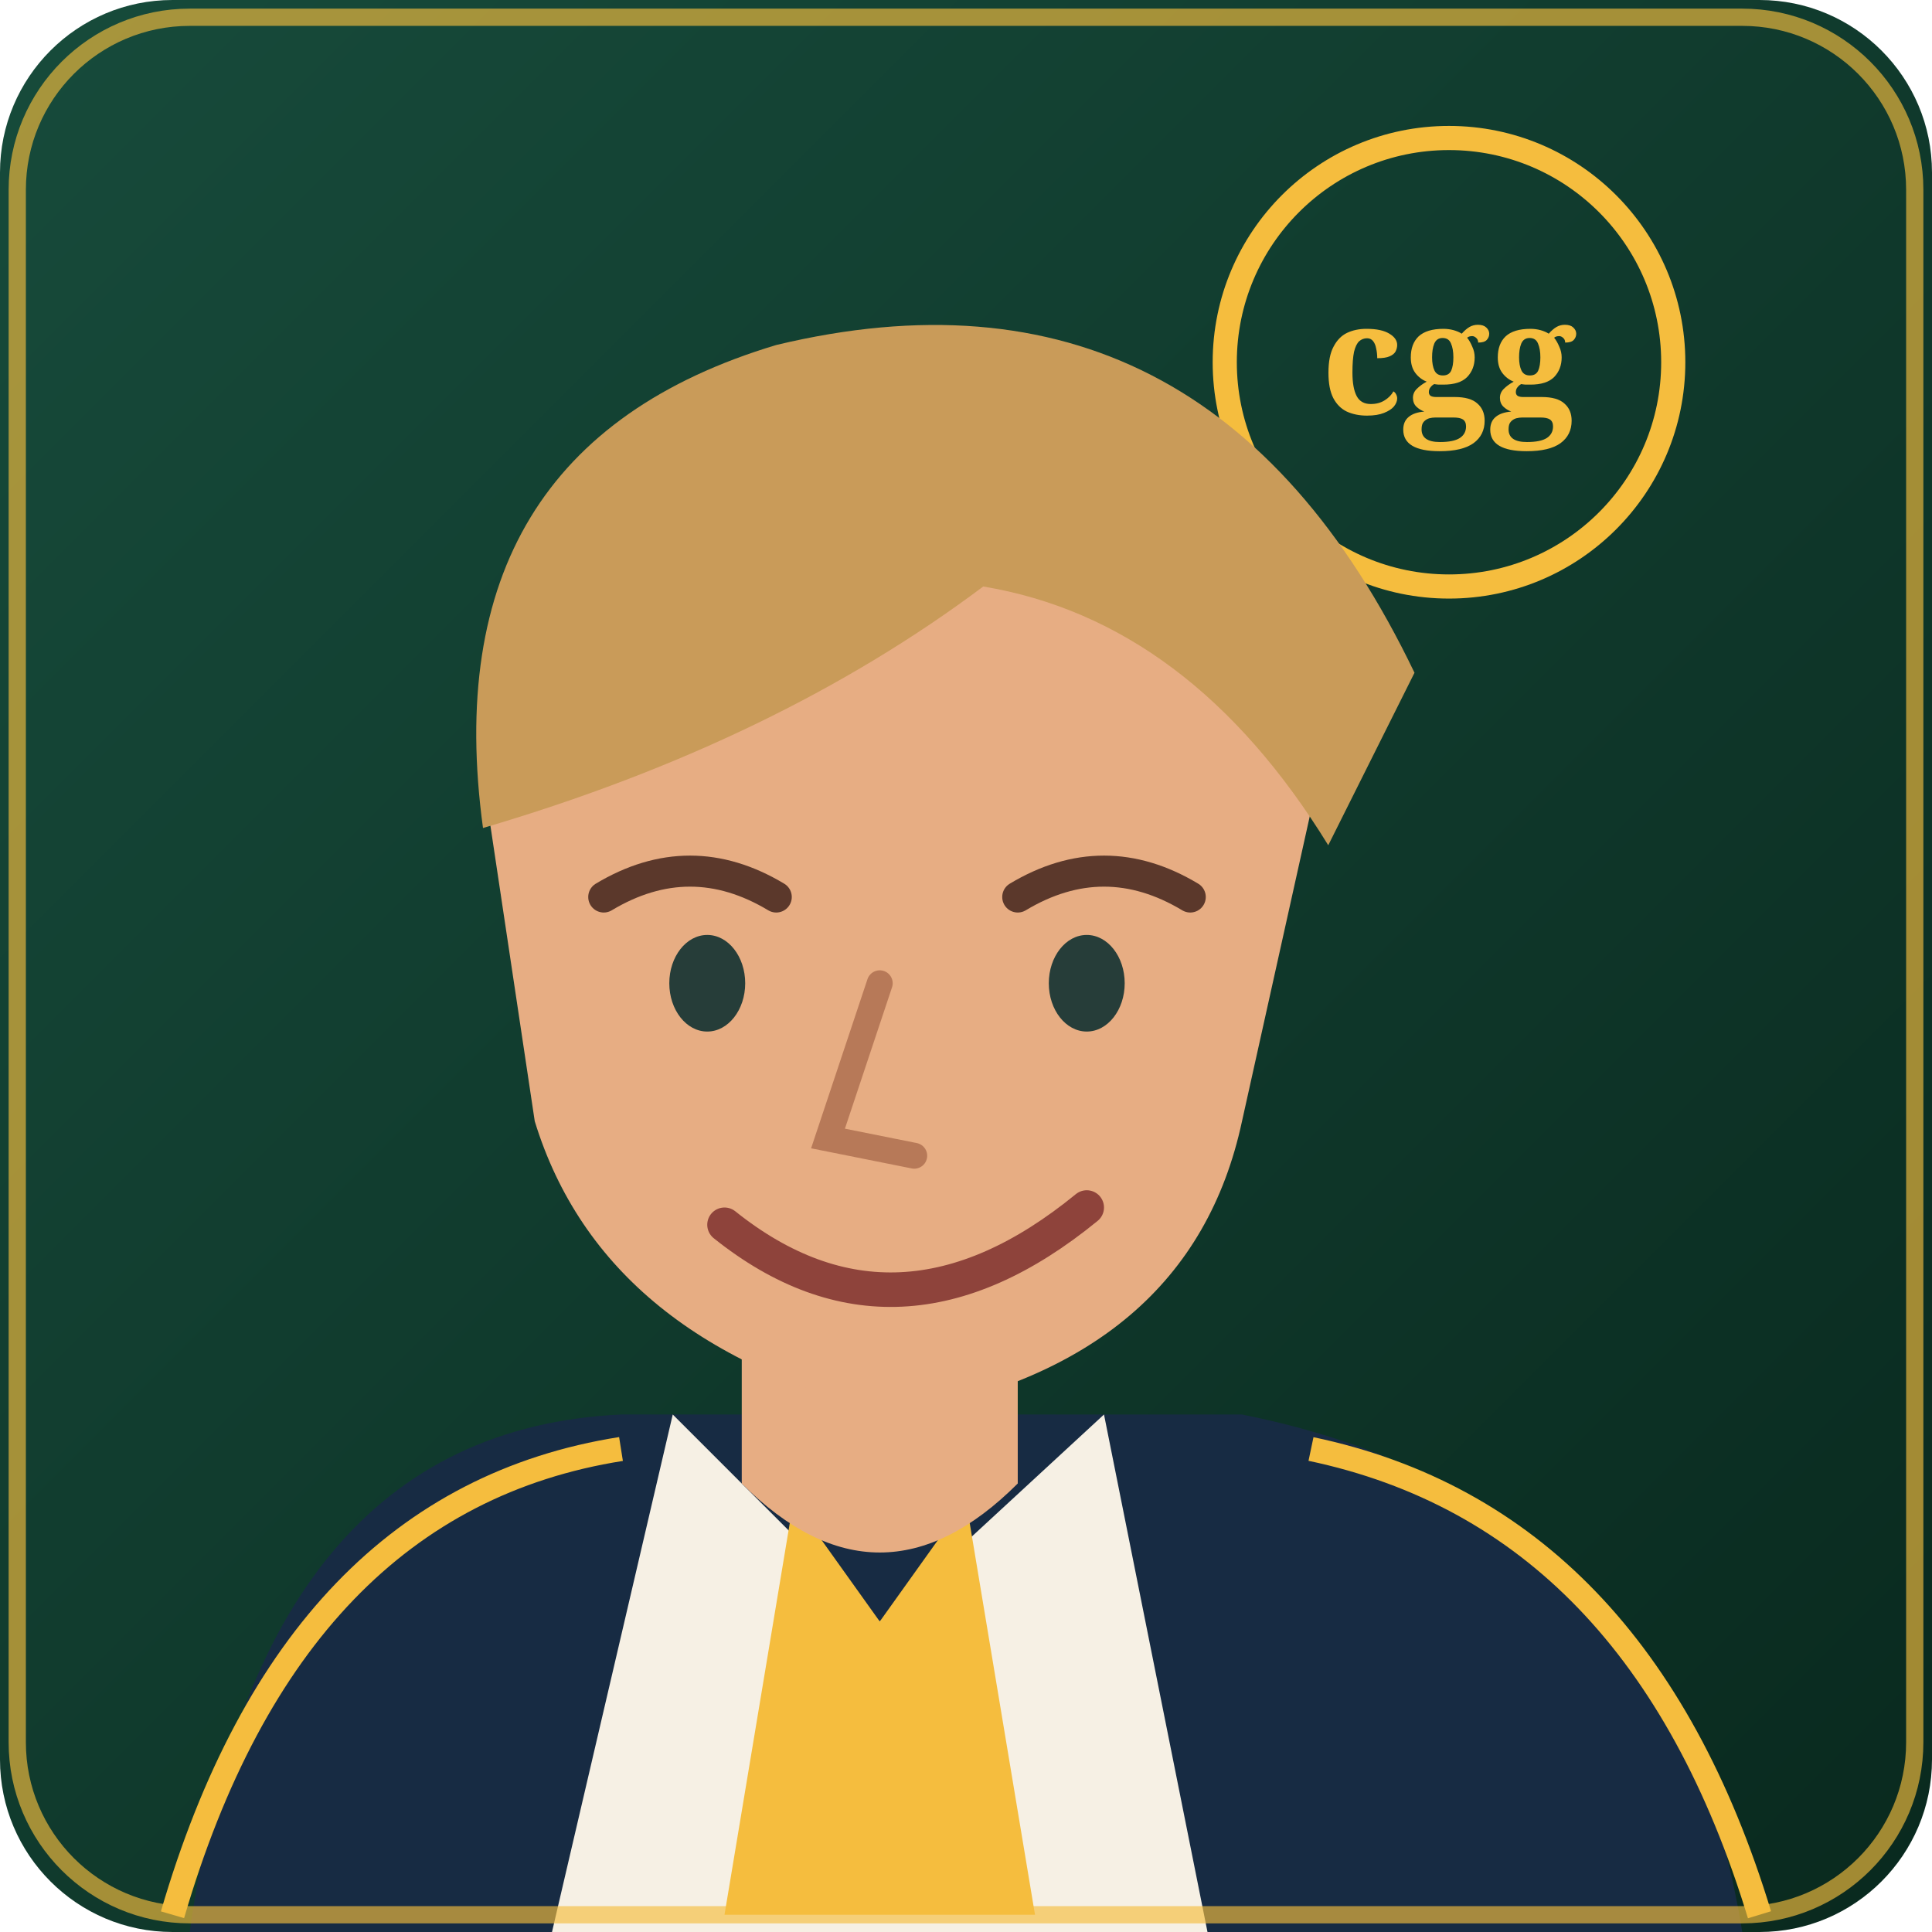
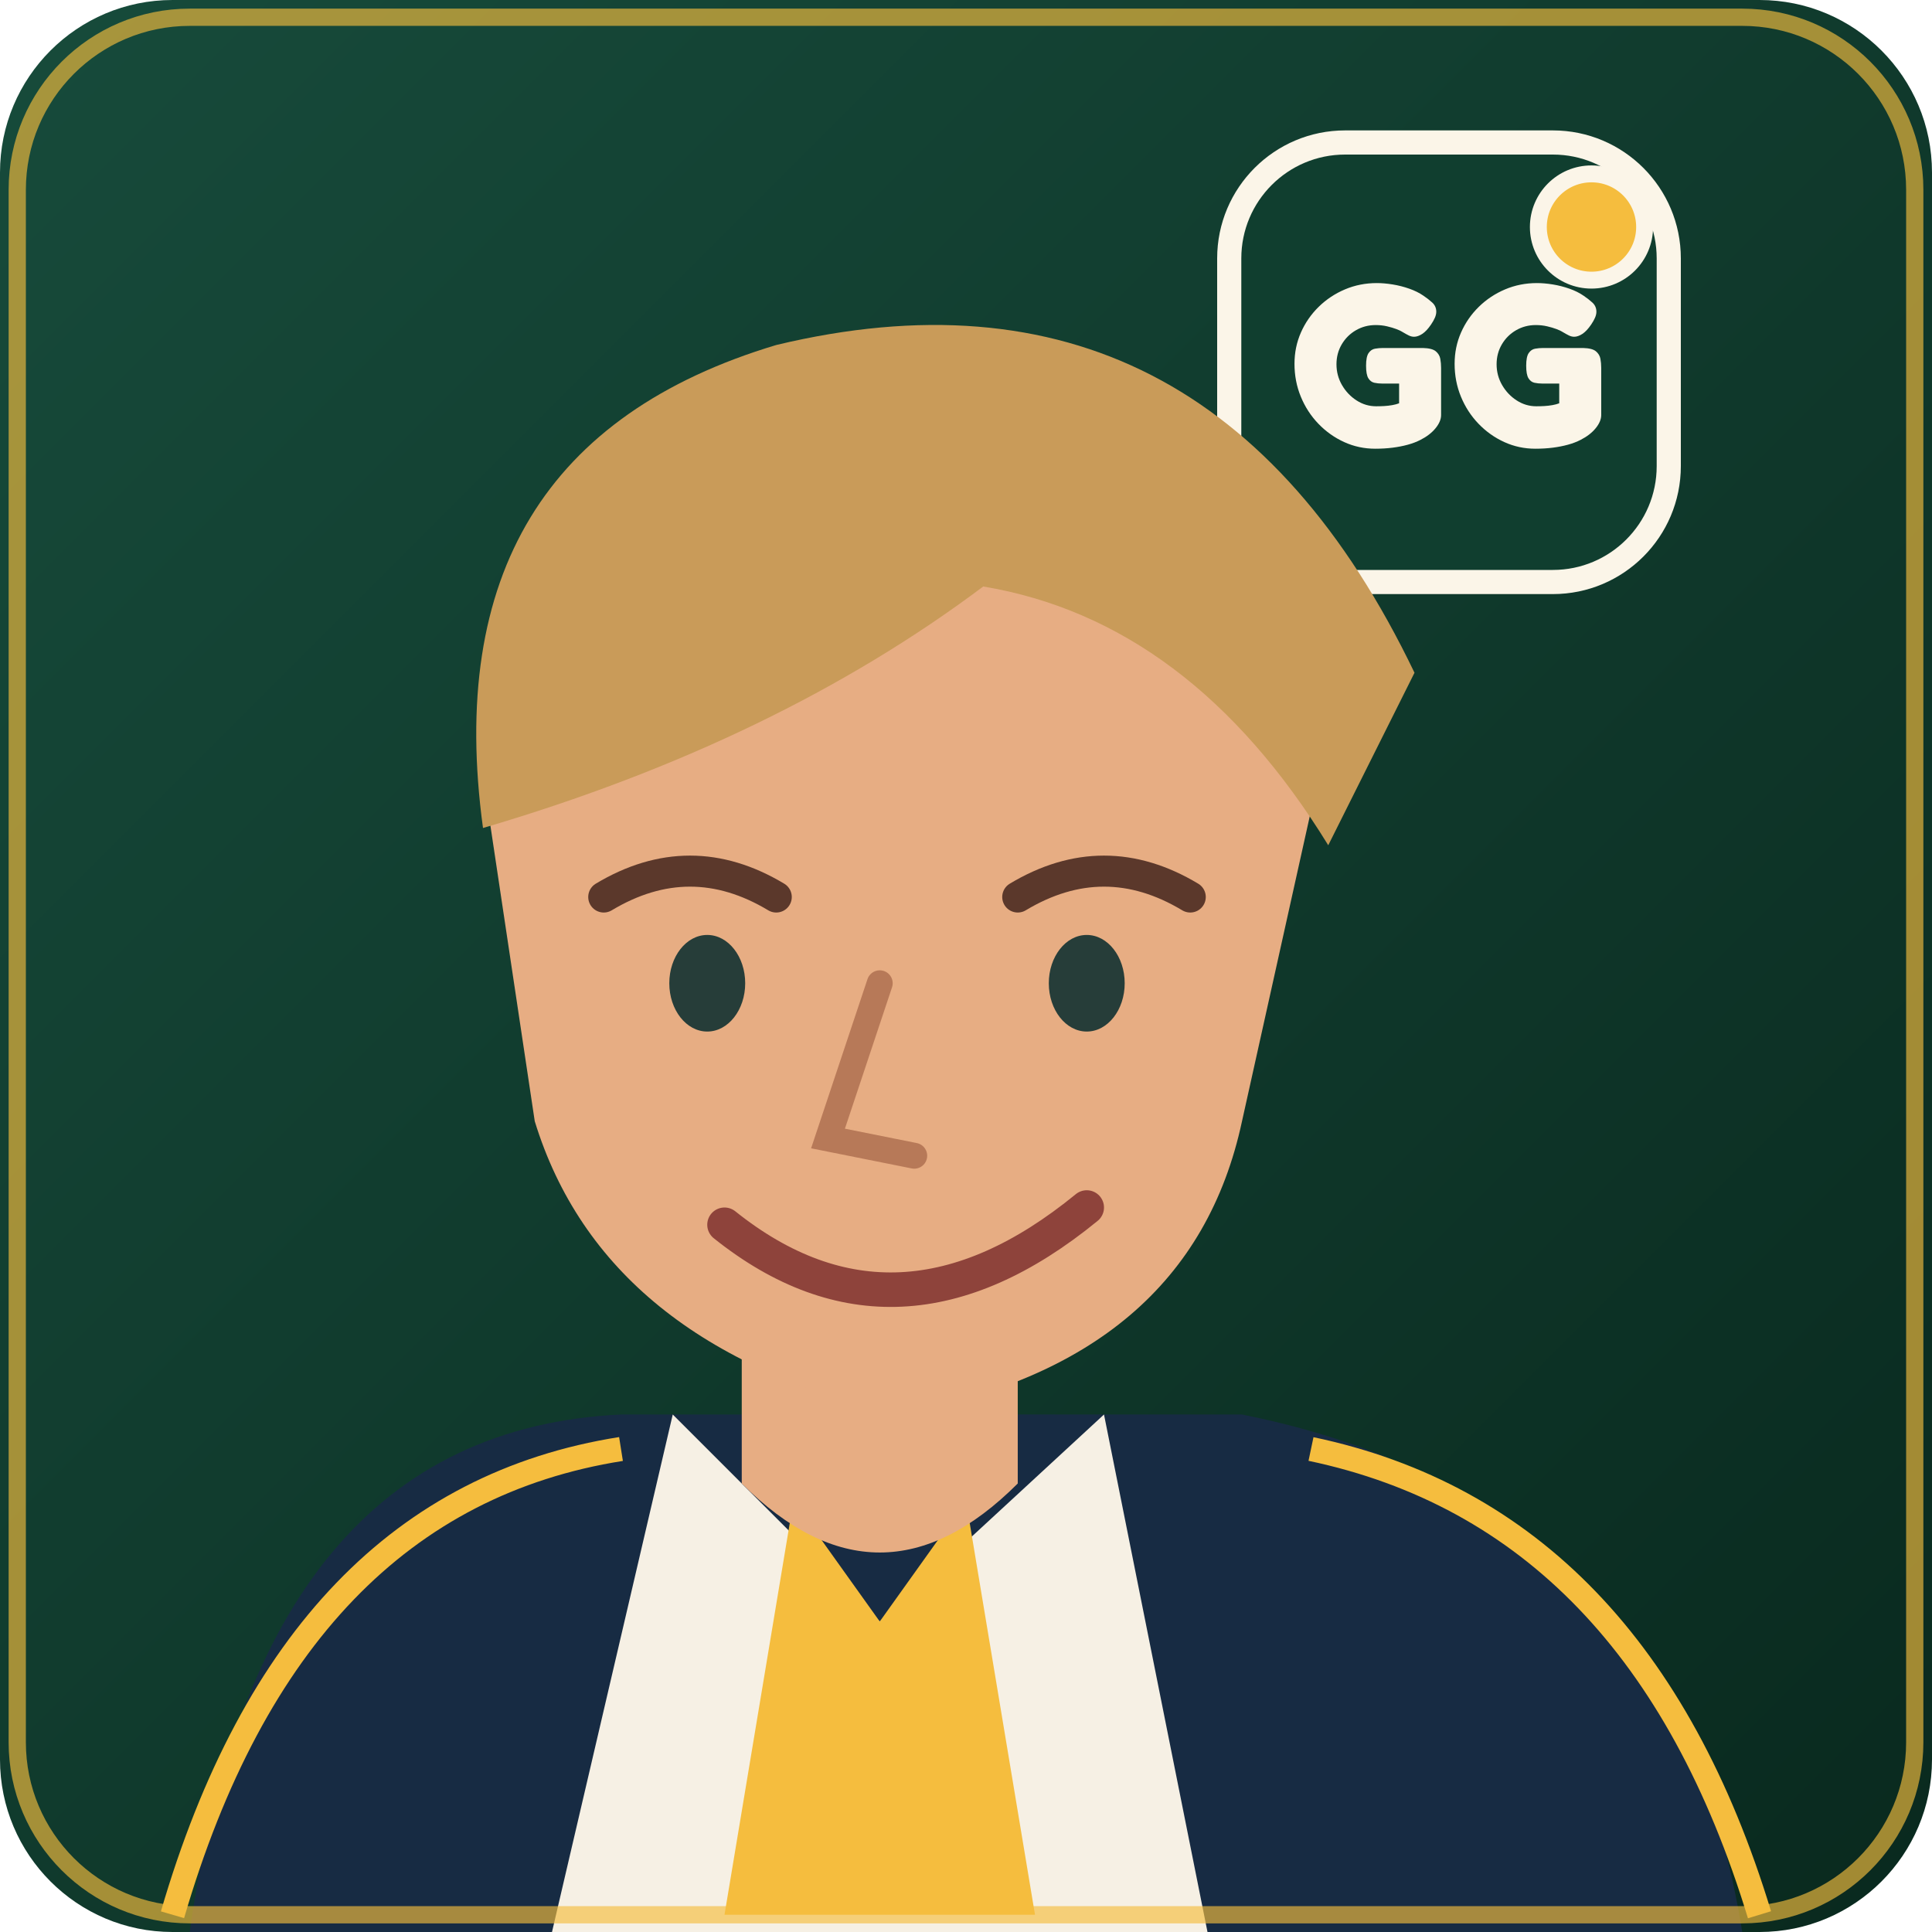
<svg xmlns="http://www.w3.org/2000/svg" viewBox="0 0 112 112" role="img" aria-label="Christopher Kesl cartoon portrait">
  <defs>
    <linearGradient id="bg" x1="0" y1="0" x2="1" y2="1">
      <stop stop-color="#174b3b" />
      <stop offset="1" stop-color="#09291e" />
    </linearGradient>
    <linearGradient id="face" x1="0" y1="0" x2="0" y2="1">
      <stop stop-color="#e7ad83" />
      <stop offset="1" stop-color="#e7ad83" />
    </linearGradient>
  </defs>
  <rect width="112" height="112" rx="10" fill="url(#bg)" />
-   <circle cx="84" cy="21" r="13" fill="none" stroke="#f5bd3e" stroke-width="1.4" />
-   <text x="84" y="24" text-anchor="middle" font-family="Georgia,serif" font-weight="bold" font-size="9" fill="#f5bd3e">cgg</text>
+   <svg x="70" y="7" width="28" height="28" viewBox="0 0 400 400">
+     <rect x="18" y="18" width="364" height="364" rx="96" fill="#103E2F" stroke="#FBF5E8" stroke-width="20" />
+     <path d="M138.92 271.61Q125.24 271.61 113.175 266.1Q101.11 260.59 91.8 250.9Q82.49 241.21 77.265 228.48Q72.04 215.75 72.04 201.31Q72.04 187.44 77.36 175.375Q82.68 163.31 92.085 154.095Q101.49 144.88 113.84 139.655Q126.19 134.43 140.25 134.43Q146.33 134.43 153.36 135.57Q160.39 136.71 167.135 139.085Q173.88 141.46 178.82 144.88Q182.81 147.54 186.135 150.58Q189.46 153.62 189.46 158.18Q189.46 160.46 188.32 163.12Q187.18 165.78 185.09 168.82Q181.48 174.14 177.87 176.515Q174.26 178.89 171.03 178.89Q168.94 178.89 166.755 177.845Q164.57 176.8 160.77 174.52Q159.63 173.76 156.4 172.525Q153.17 171.29 148.705 170.245Q144.24 169.2 139.3 169.2Q130.37 169.2 122.96 173.475Q115.55 177.75 111.18 185.16Q106.81 192.57 106.81 201.69Q106.81 211.0 111.37 218.885Q115.93 226.77 123.435 231.615Q130.94 236.46 139.68 236.46Q143.1 236.46 146.425 236.27Q149.75 236.08 152.98 235.51Q156.21 234.94 158.68 233.99V217.65H144.62Q141.2 217.65 138.16 216.985Q135.12 216.32 133.22 213.28Q131.32 210.24 131.32 202.83Q131.32 195.42 133.41 192.38Q135.5 189.34 138.73 188.77Q141.96 188.2 145.19 188.2H178.44Q186.04 188.39 189.08 190.955Q192.12 193.52 192.785 197.13Q193.45 200.74 193.45 204.73V243.68Q193.45 249.0 188.89 254.605Q184.33 260.21 176.54 264.2Q171.79 266.67 165.9 268.285Q160.01 269.9 153.265 270.755Q146.52 271.61 138.92 271.61ZM271.53 271.61Q257.85 271.61 245.785 266.1Q233.72 260.59 224.41 250.9Q215.1 241.21 209.875 228.48Q204.65 215.75 204.65 201.31Q204.65 187.44 209.97 175.375Q215.29 163.31 224.695 154.095Q234.1 144.88 246.45 139.655Q258.8 134.43 272.86 134.43Q278.94 134.43 285.97 135.57Q293.0 136.71 299.745 139.085Q306.49 141.46 311.43 144.88Q315.42 147.54 318.745 150.58Q322.07 153.62 322.07 158.18Q322.07 160.46 320.93 163.12Q319.79 165.78 317.7 168.82Q314.09 174.14 310.48 176.515Q306.87 178.89 303.64 178.89Q301.55 178.89 299.365 177.845Q297.18 176.8 293.38 174.52Q292.24 173.76 289.01 172.525Q285.78 171.29 281.315 170.245Q276.85 169.2 271.91 169.2Q262.98 169.2 255.57 173.475Q248.16 177.75 243.79 185.16Q239.42 192.57 239.42 201.69Q239.42 211.0 243.98 218.885Q248.54 226.77 256.045 231.615Q263.55 236.46 272.29 236.46Q275.71 236.46 279.035 236.27Q282.36 236.08 285.59 235.51Q288.82 234.94 291.29 233.99V217.65H277.23Q273.81 217.65 270.77 216.985Q267.73 216.32 265.83 213.28Q263.93 210.24 263.93 202.83Q263.93 195.42 266.02 192.38Q268.11 189.34 271.34 188.77Q274.57 188.2 277.8 188.2H311.05Q318.65 188.39 321.69 190.955Q324.73 193.52 325.395 197.13Q326.06 200.74 326.06 204.73V243.68Q326.06 249.0 321.5 254.605Q316.94 260.21 309.15 264.2Q304.4 266.67 298.51 268.285Q292.62 269.9 285.875 270.755Q279.13 271.61 271.53 271.61Z" fill="#FBF5E8" />
+     <circle cx="318" cy="88" r="44" fill="#F5BD3E" stroke="#FBF5E8" stroke-width="14" />
+   </svg>
  <path d="M11 112 Q15 83 36 82 L72 82 Q97 87 101 112Z" fill="#172b43" />
  <path d="M39 82 L51 94 L64 82 L70 112 L32 112Z" fill="#f6f0e4" />
  <path d="M46 87 L51 94 L56 87 L60 111 L42 111Z" fill="#f5bd3e" />
  <path d="M43 75 L43 86 Q51 94 59 86 L59 75Z" fill="#e7ad83" />
  <path d="M28 45 Q28 29 51 28 Q75 29 76 47 L72 65 Q69 79 52 82 Q35 78 31 65Z" fill="url(#face)" />
  <path d="M28 48 Q25 26 45 20 Q70 14 82 39 L77 49 Q69 36 57 34 Q45 43 28 48Z" fill="#c99b59" />
  <path d="M35 52 Q40 49 45 52 M59 52 Q64 49 69 52" fill="none" stroke="#5b382b" stroke-width="1.8" stroke-linecap="round" />
  <ellipse cx="41" cy="57" rx="2.2" ry="2.8" fill="#263d39" />
  <ellipse cx="63" cy="57" rx="2.2" ry="2.8" fill="#263d39" />
  <path d="M51 57 L48 66 L53 67" fill="none" stroke="#b77958" stroke-width="1.5" stroke-linecap="round" />
  <path d="M42 71 Q52 79 63 70" fill="none" stroke="#8e433b" stroke-width="2" stroke-linecap="round" />
  <path d="M10 111 Q17 87 36 84 M76 84 Q95 88 102 111" fill="none" stroke="#f5bd3e" stroke-width="1.4" />
  <rect x="1" y="1" width="110" height="110" rx="10" fill="none" stroke="#f5bd3e" stroke-opacity=".65" />
</svg>
